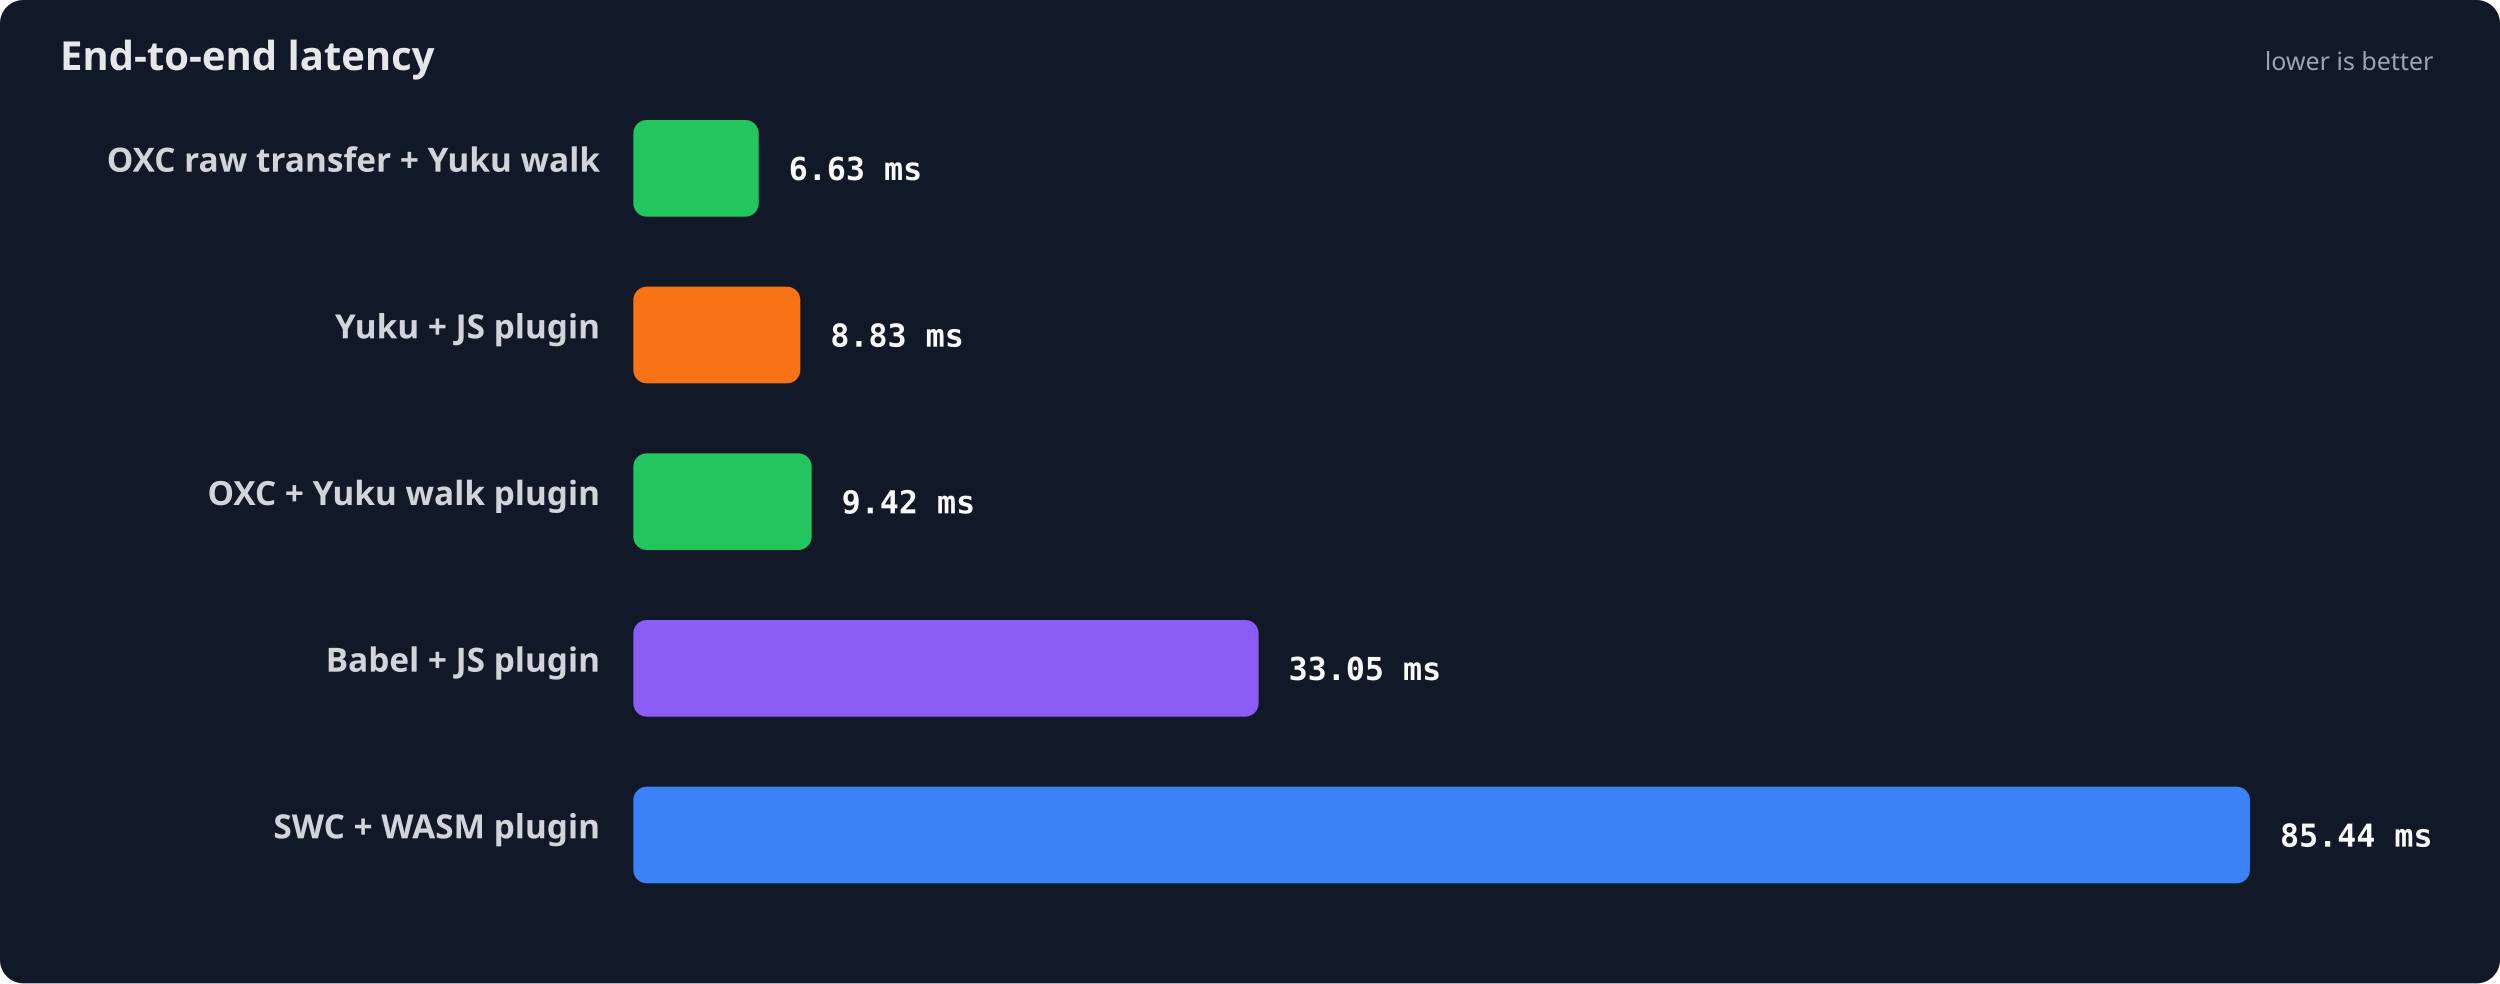
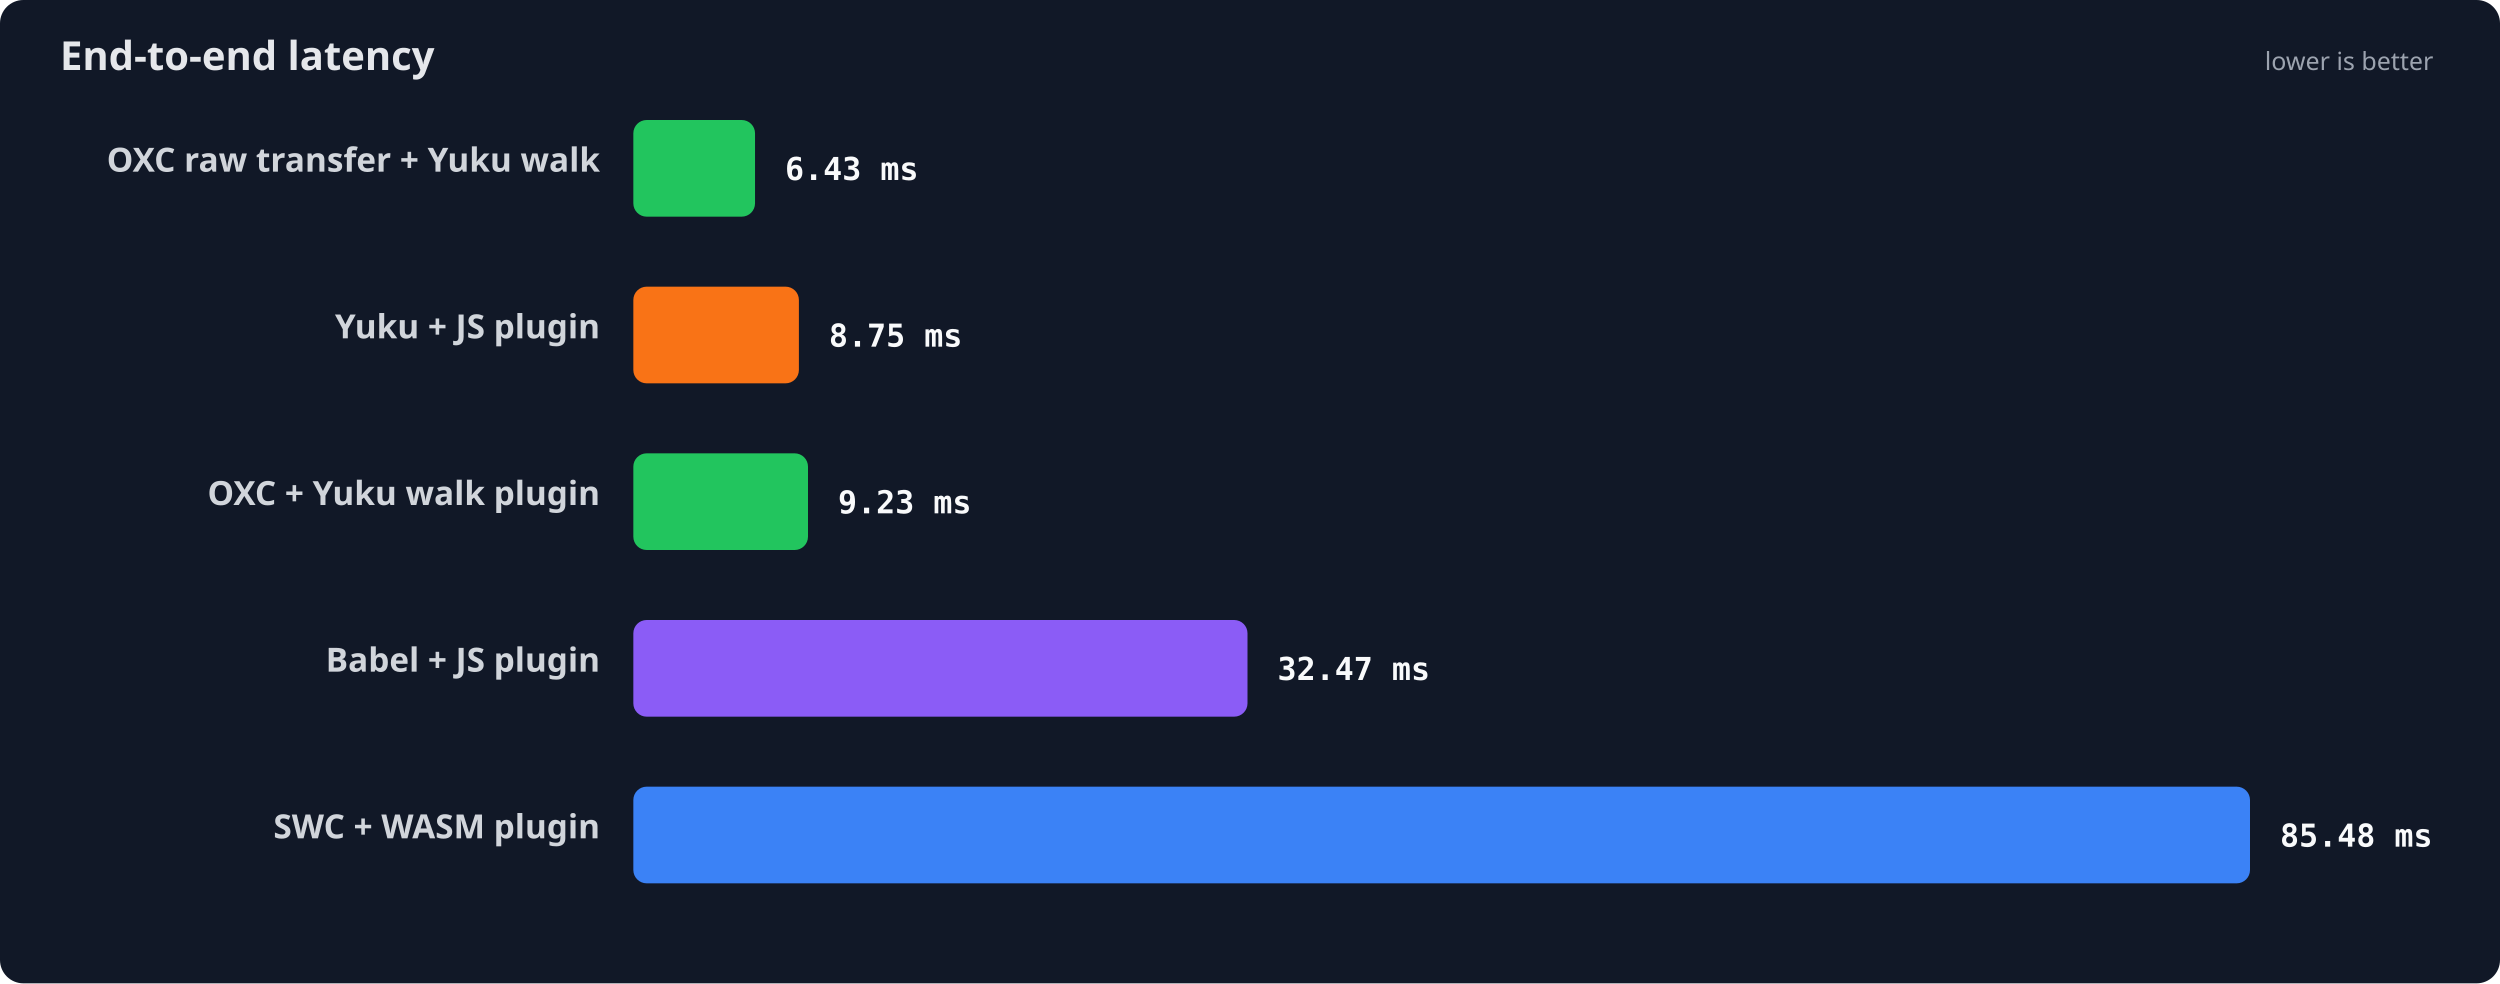
<svg xmlns="http://www.w3.org/2000/svg" width="1500" height="590" viewBox="0 0 1500 590" role="img" aria-label="Styled-components transform latency, lower is better">
  <style>
      .title { fill: #e5e7eb; font: 700 24px system-ui, sans-serif; }
      .label { fill: #d1d5db; font: 600 20px system-ui, sans-serif; }
      .value { fill: #f9fafb; font: 700 19px ui-monospace, monospace; }
      .note { fill: #9ca3af; font: 15px system-ui, sans-serif; }
    </style>
  <rect width="100%" height="100%" rx="14" fill="#111827" />
  <text x="36" y="42" class="title">End-to-end latency</text>
  <text x="1460" y="42" text-anchor="end" class="note">lower is better</text>
  <text x="360" y="103" text-anchor="end" class="label">
        OXC raw transfer + Yuku walk
      </text>
-   <rect x="380" y="72" width="75.23" height="58" rx="8" fill="#22c55e" />
-   <text x="473.23" y="108" class="value">
-         6.63 ms
+   <rect x="380" y="72" width="73.02" height="58" rx="8" fill="#22c55e" />
+   <text x="471.02" y="108" class="value">
+         6.43 ms
      </text>
  <text x="360" y="203" text-anchor="end" class="label">
        Yuku + JS plugin
      </text>
-   <rect x="380" y="172" width="100.20" height="58" rx="8" fill="#f97316" />
-   <text x="498.20" y="208" class="value">
-         8.83 ms
+   <rect x="380" y="172" width="99.34" height="58" rx="8" fill="#f97316" />
+   <text x="497.34" y="208" class="value">
+         8.75 ms
      </text>
  <text x="360" y="303" text-anchor="end" class="label">
        OXC + Yuku walk plugin
      </text>
-   <rect x="380" y="272" width="107.00" height="58" rx="8" fill="#22c55e" />
-   <text x="505.00" y="308" class="value">
-         9.42 ms
+   <rect x="380" y="272" width="104.80" height="58" rx="8" fill="#22c55e" />
+   <text x="502.80" y="308" class="value">
+         9.23 ms
      </text>
  <text x="360" y="403" text-anchor="end" class="label">
        Babel + JS plugin
      </text>
-   <rect x="380" y="372" width="375.18" height="58" rx="8" fill="#8b5cf6" />
-   <text x="773.18" y="408" class="value">
-         33.05 ms
+   <rect x="380" y="372" width="368.50" height="58" rx="8" fill="#8b5cf6" />
+   <text x="766.50" y="408" class="value">
+         32.47 ms
      </text>
  <text x="360" y="503" text-anchor="end" class="label">
        SWC + WASM plugin
      </text>
  <rect x="380" y="472" width="970.00" height="58" rx="8" fill="#3b82f6" />
  <text x="1368.00" y="508" class="value">
-         85.44 ms
+         85.48 ms
      </text>
</svg>
